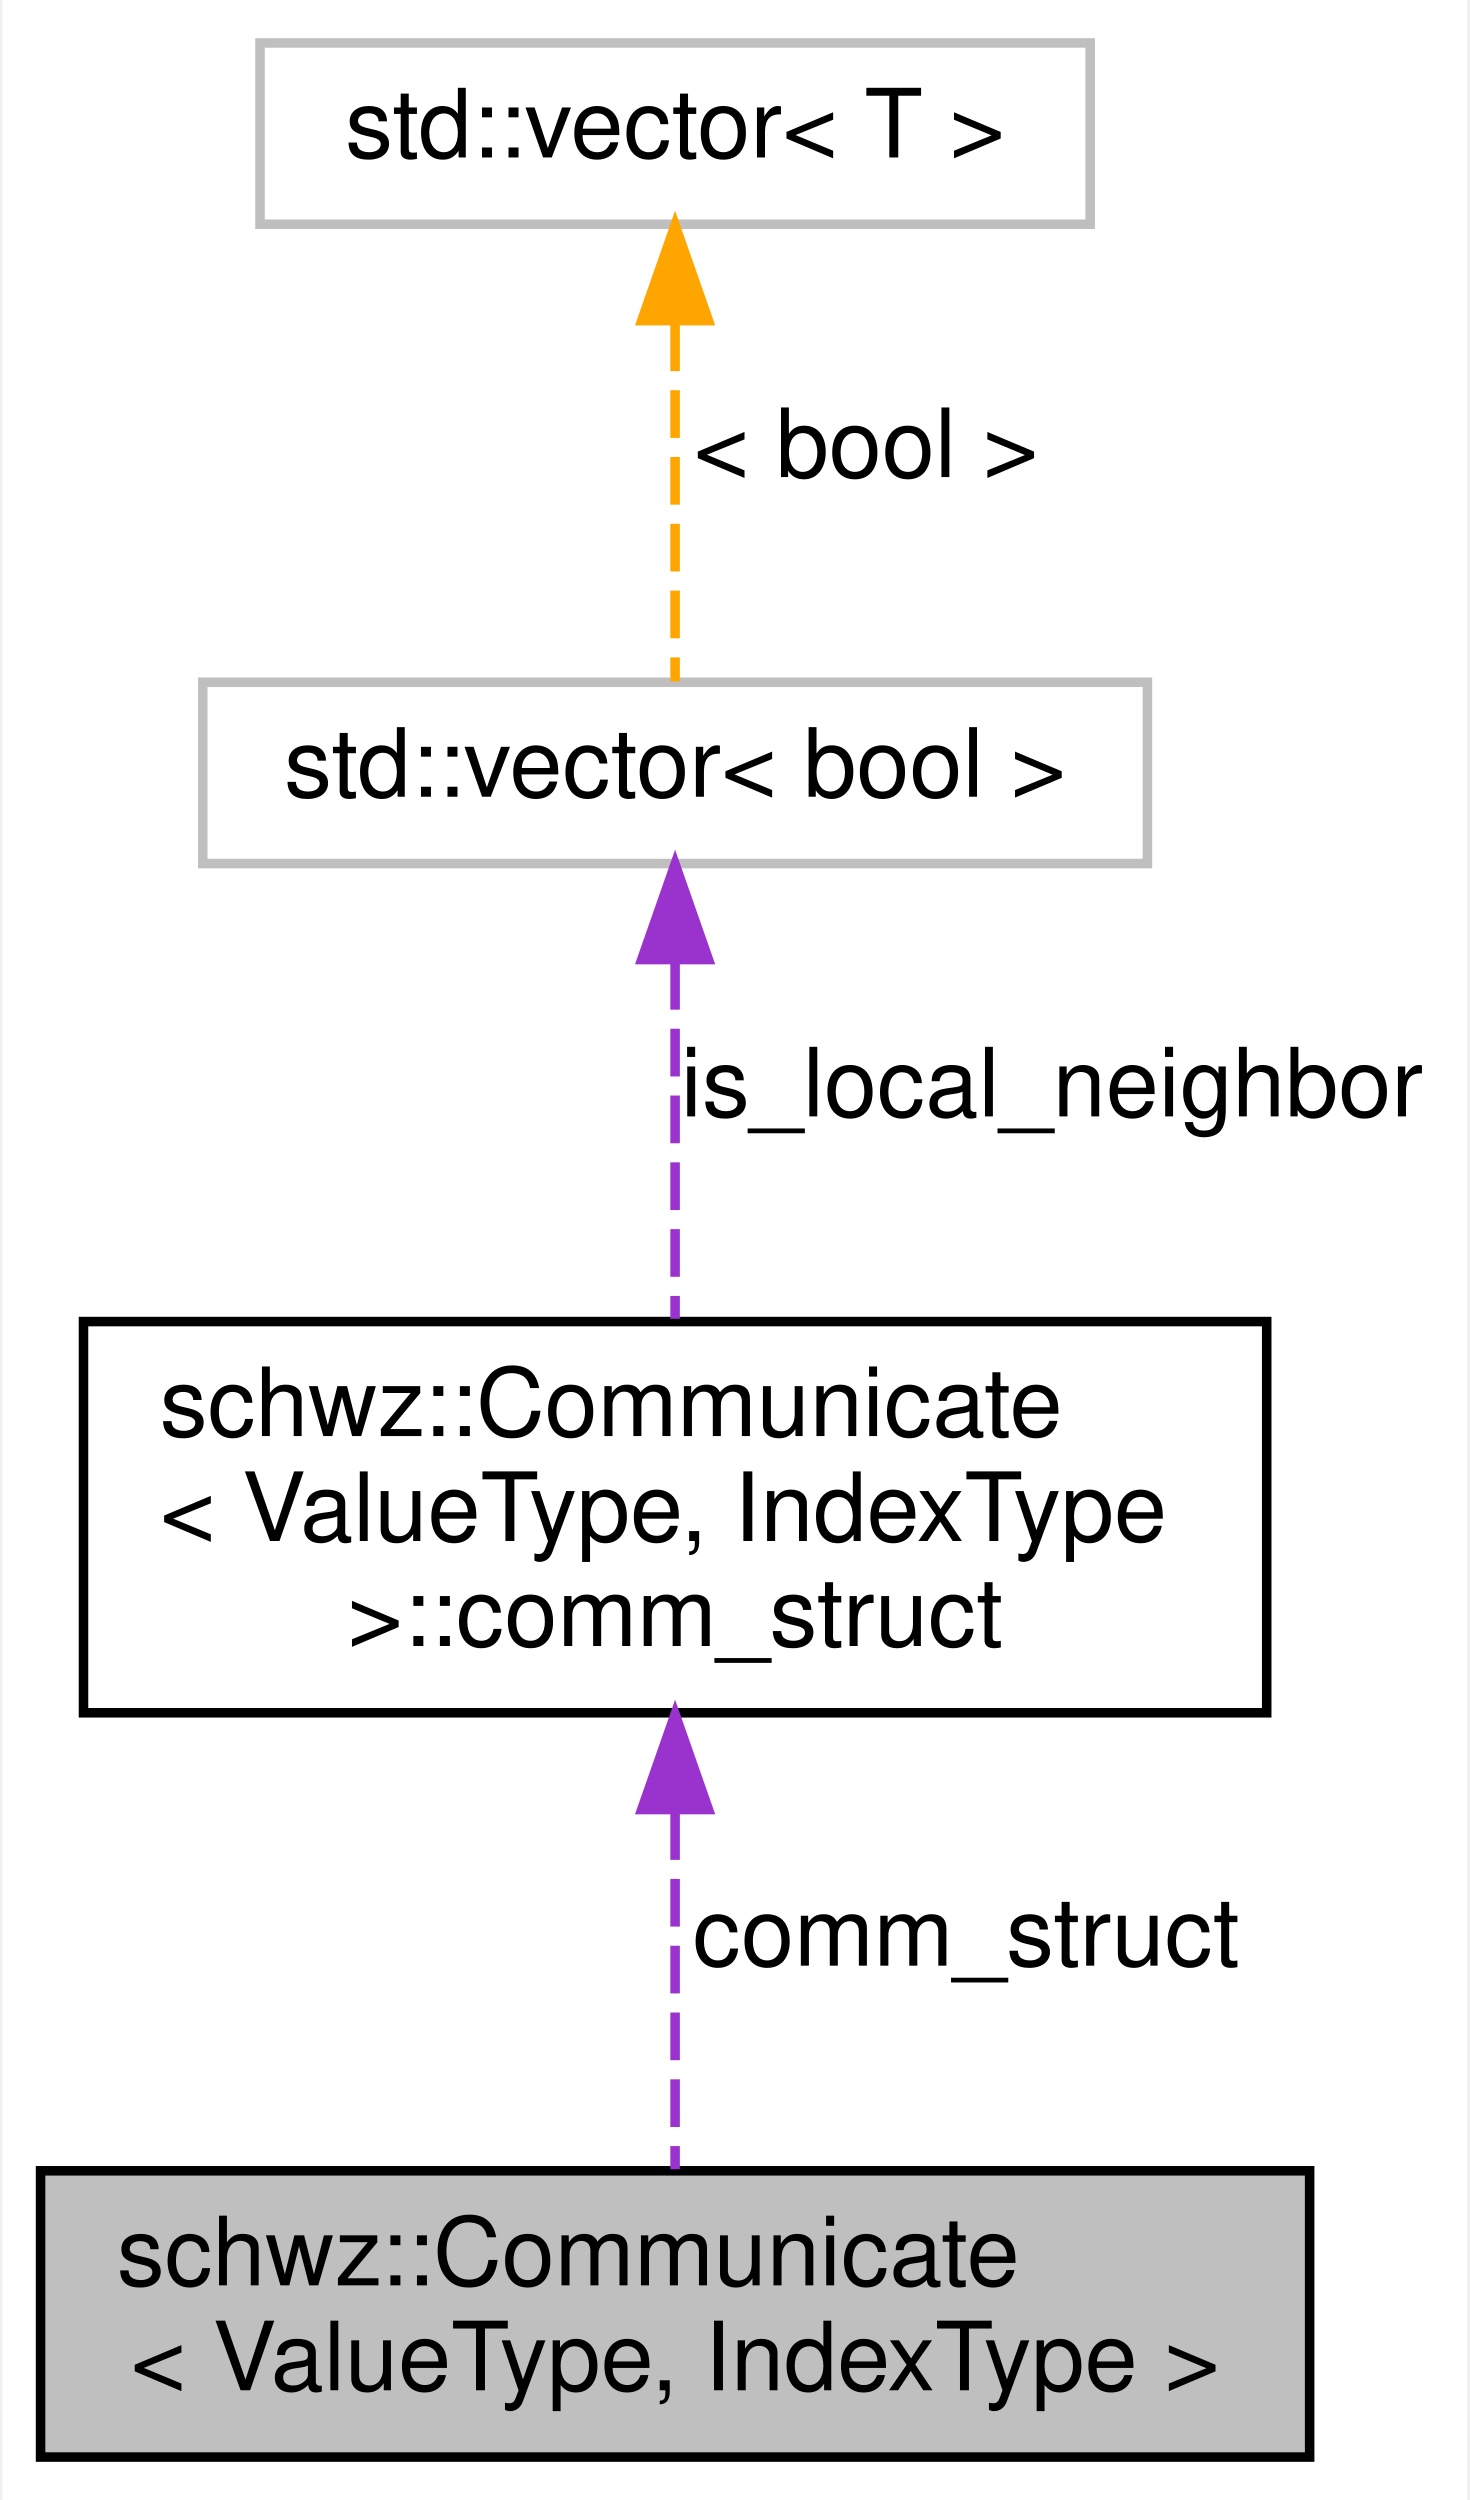
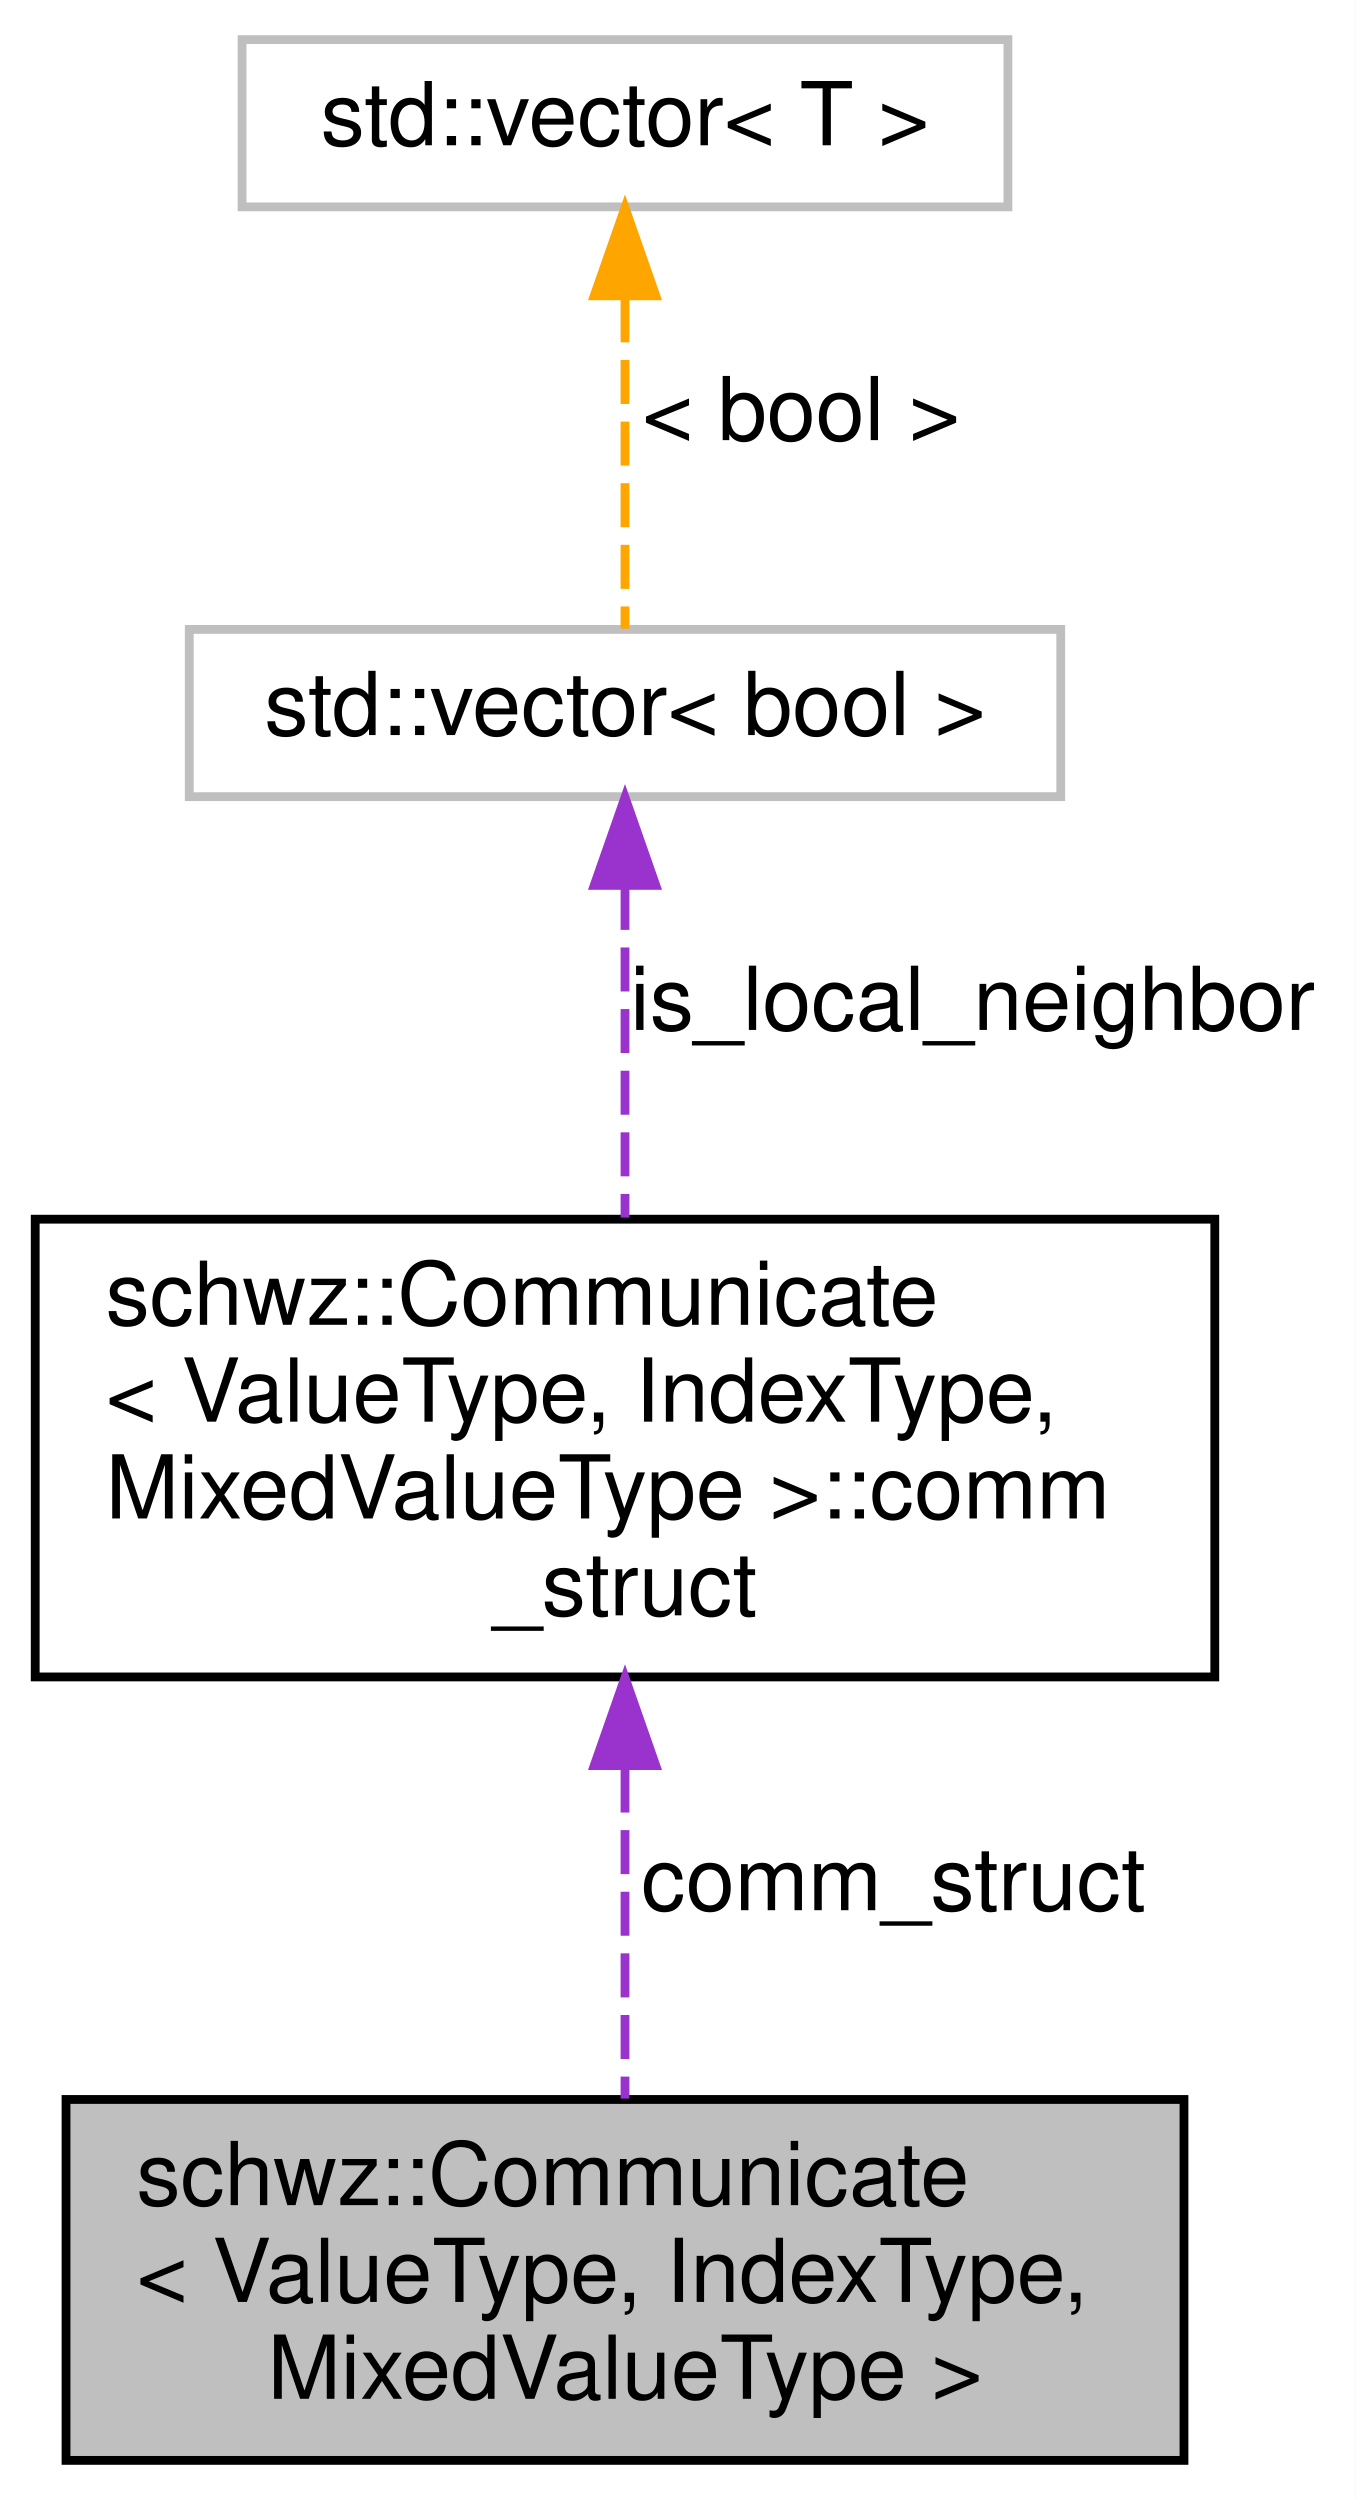
- <svg xmlns="http://www.w3.org/2000/svg" xmlns:xlink="http://www.w3.org/1999/xlink" width="154pt" height="262pt" viewBox="0.00 0.00 153.50 262.00">
-   <g id="graph0" class="graph" transform="scale(1 1) rotate(0) translate(4 258)">
-     <polygon fill="#ffffff" stroke="transparent" points="-4,4 -4,-258 149.5,-258 149.5,4 -4,4" />
+ <svg xmlns="http://www.w3.org/2000/svg" xmlns:xlink="http://www.w3.org/1999/xlink" width="154pt" height="284pt" viewBox="0.00 0.00 154.00 284.00">
+   <g id="graph0" class="graph" transform="scale(1 1) rotate(0) translate(4 280)">
+     <polygon fill="#ffffff" stroke="transparent" points="-4,4 -4,-280 150,-280 150,4 -4,4" />
    <g id="node1" class="node">
-       <polygon fill="#bfbfbf" stroke="#000000" points="0,-.5 0,-30.5 133,-30.5 133,-.5 0,-.5" />
-       <text text-anchor="start" x="8" y="-18.5" font-family="Helvetica,sans-Serif" font-size="10.00" fill="#000000">schwz::Communicate</text>
-       <text text-anchor="middle" x="66.5" y="-7.5" font-family="Helvetica,sans-Serif" font-size="10.00" fill="#000000">&lt; ValueType, IndexType &gt;</text>
+       <polygon fill="#bfbfbf" stroke="#000000" points="3.5,-.5 3.5,-41.5 130.5,-41.5 130.5,-.5 3.5,-.5" />
+       <text text-anchor="start" x="11.5" y="-29.5" font-family="Helvetica,sans-Serif" font-size="10.00" fill="#000000">schwz::Communicate</text>
+       <text text-anchor="start" x="11.5" y="-18.5" font-family="Helvetica,sans-Serif" font-size="10.00" fill="#000000">&lt; ValueType, IndexType,</text>
+       <text text-anchor="middle" x="67" y="-7.5" font-family="Helvetica,sans-Serif" font-size="10.00" fill="#000000"> MixedValueType &gt;</text>
    </g>
    <g id="node2" class="node">
      <g id="a_node2">
        <a xlink:href="structschwz_1_1Communicate_1_1comm__struct.html" target="_top" xlink:title="The communication struct used to store the communication data. ">
-           <polygon fill="#ffffff" stroke="#000000" points="4.5,-78.5 4.5,-119.5 128.5,-119.5 128.5,-78.5 4.5,-78.5" />
-           <text text-anchor="start" x="12.5" y="-107.5" font-family="Helvetica,sans-Serif" font-size="10.00" fill="#000000">schwz::Communicate</text>
-           <text text-anchor="start" x="12.5" y="-96.5" font-family="Helvetica,sans-Serif" font-size="10.00" fill="#000000">&lt; ValueType, IndexType</text>
-           <text text-anchor="middle" x="66.5" y="-85.5" font-family="Helvetica,sans-Serif" font-size="10.00" fill="#000000"> &gt;::comm_struct</text>
+           <polygon fill="#ffffff" stroke="#000000" points="0,-89.5 0,-141.5 134,-141.5 134,-89.5 0,-89.5" />
+           <text text-anchor="start" x="8" y="-129.5" font-family="Helvetica,sans-Serif" font-size="10.00" fill="#000000">schwz::Communicate</text>
+           <text text-anchor="start" x="8" y="-118.5" font-family="Helvetica,sans-Serif" font-size="10.00" fill="#000000">&lt; ValueType, IndexType,</text>
+           <text text-anchor="start" x="8" y="-107.5" font-family="Helvetica,sans-Serif" font-size="10.00" fill="#000000"> MixedValueType &gt;::comm</text>
+           <text text-anchor="middle" x="67" y="-96.5" font-family="Helvetica,sans-Serif" font-size="10.00" fill="#000000">_struct</text>
        </a>
      </g>
    </g>
    <g id="edge1" class="edge">
-       <path fill="none" stroke="#9a32cd" stroke-dasharray="5,2" d="M66.5,-68.089C66.5,-55.318 66.5,-41.094 66.5,-30.662" />
-       <polygon fill="#9a32cd" stroke="#9a32cd" points="63,-68.359 66.5,-78.359 70,-68.36 63,-68.359" />
-       <text text-anchor="middle" x="97" y="-52" font-family="Helvetica,sans-Serif" font-size="10.00" fill="#000000"> comm_struct</text>
+       <path fill="none" stroke="#9a32cd" stroke-dasharray="5,2" d="M67,-79.098C67,-66.388 67,-52.571 67,-41.602" />
+       <polygon fill="#9a32cd" stroke="#9a32cd" points="63.5,-79.427 67,-89.427 70.5,-79.427 63.5,-79.427" />
+       <text text-anchor="middle" x="97.5" y="-63" font-family="Helvetica,sans-Serif" font-size="10.00" fill="#000000"> comm_struct</text>
    </g>
    <g id="node3" class="node">
-       <polygon fill="#ffffff" stroke="#bfbfbf" points="17,-167.5 17,-186.5 116,-186.5 116,-167.5 17,-167.5" />
-       <text text-anchor="middle" x="66.5" y="-174.5" font-family="Helvetica,sans-Serif" font-size="10.00" fill="#000000">std::vector&lt; bool &gt;</text>
+       <polygon fill="#ffffff" stroke="#bfbfbf" points="17.5,-189.5 17.5,-208.5 116.5,-208.5 116.5,-189.5 17.5,-189.5" />
+       <text text-anchor="middle" x="67" y="-196.5" font-family="Helvetica,sans-Serif" font-size="10.00" fill="#000000">std::vector&lt; bool &gt;</text>
    </g>
    <g id="edge2" class="edge">
-       <path fill="none" stroke="#9a32cd" stroke-dasharray="5,2" d="M66.5,-157.188C66.5,-145.752 66.5,-131.384 66.5,-119.787" />
-       <polygon fill="#9a32cd" stroke="#9a32cd" points="63,-157.436 66.5,-167.436 70,-157.436 63,-157.436" />
-       <text text-anchor="middle" x="106" y="-141" font-family="Helvetica,sans-Serif" font-size="10.00" fill="#000000"> is_local_neighbor</text>
+       <path fill="none" stroke="#9a32cd" stroke-dasharray="5,2" d="M67,-179.368C67,-168.123 67,-153.868 67,-141.68" />
+       <polygon fill="#9a32cd" stroke="#9a32cd" points="63.5,-179.422 67,-189.422 70.5,-179.422 63.5,-179.422" />
+       <text text-anchor="middle" x="106.5" y="-163" font-family="Helvetica,sans-Serif" font-size="10.00" fill="#000000"> is_local_neighbor</text>
    </g>
    <g id="node4" class="node">
      <g id="a_node4">
        <a xlink:title="STL class. ">
-           <polygon fill="#ffffff" stroke="#bfbfbf" points="23,-234.5 23,-253.5 110,-253.5 110,-234.5 23,-234.5" />
-           <text text-anchor="middle" x="66.5" y="-241.5" font-family="Helvetica,sans-Serif" font-size="10.00" fill="#000000">std::vector&lt; T &gt;</text>
+           <polygon fill="#ffffff" stroke="#bfbfbf" points="23.5,-256.5 23.5,-275.5 110.5,-275.5 110.5,-256.5 23.5,-256.5" />
+           <text text-anchor="middle" x="67" y="-263.5" font-family="Helvetica,sans-Serif" font-size="10.00" fill="#000000">std::vector&lt; T &gt;</text>
        </a>
      </g>
    </g>
    <g id="edge3" class="edge">
-       <path fill="none" stroke="#ffa500" stroke-dasharray="5,2" d="M66.5,-224.108C66.5,-211.714 66.5,-196.326 66.5,-186.582" />
-       <polygon fill="#ffa500" stroke="#ffa500" points="63,-224.4 66.5,-234.4 70,-224.401 63,-224.4" />
-       <text text-anchor="middle" x="86.5" y="-208" font-family="Helvetica,sans-Serif" font-size="10.00" fill="#000000"> &lt; bool &gt;</text>
+       <path fill="none" stroke="#ffa500" stroke-dasharray="5,2" d="M67,-246.108C67,-233.714 67,-218.326 67,-208.582" />
+       <polygon fill="#ffa500" stroke="#ffa500" points="63.5,-246.4 67,-256.401 70.5,-246.401 63.5,-246.4" />
+       <text text-anchor="middle" x="87" y="-230" font-family="Helvetica,sans-Serif" font-size="10.00" fill="#000000"> &lt; bool &gt;</text>
    </g>
  </g>
</svg>
